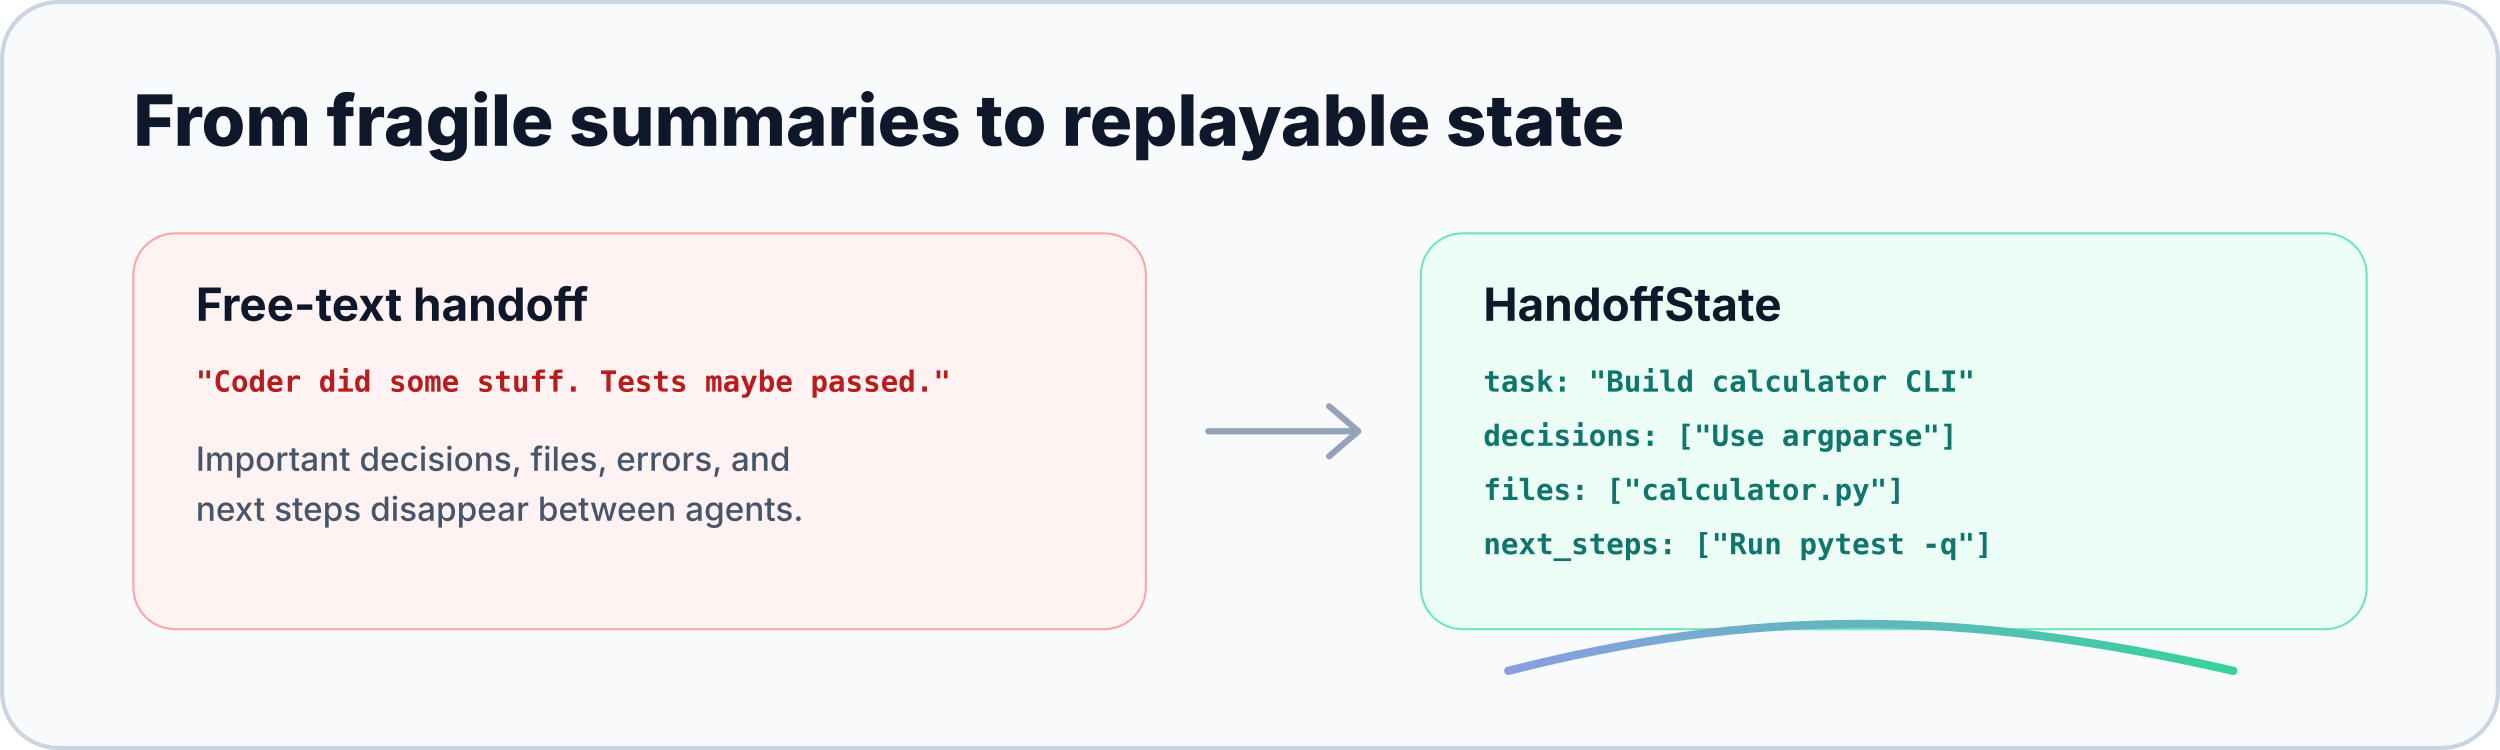
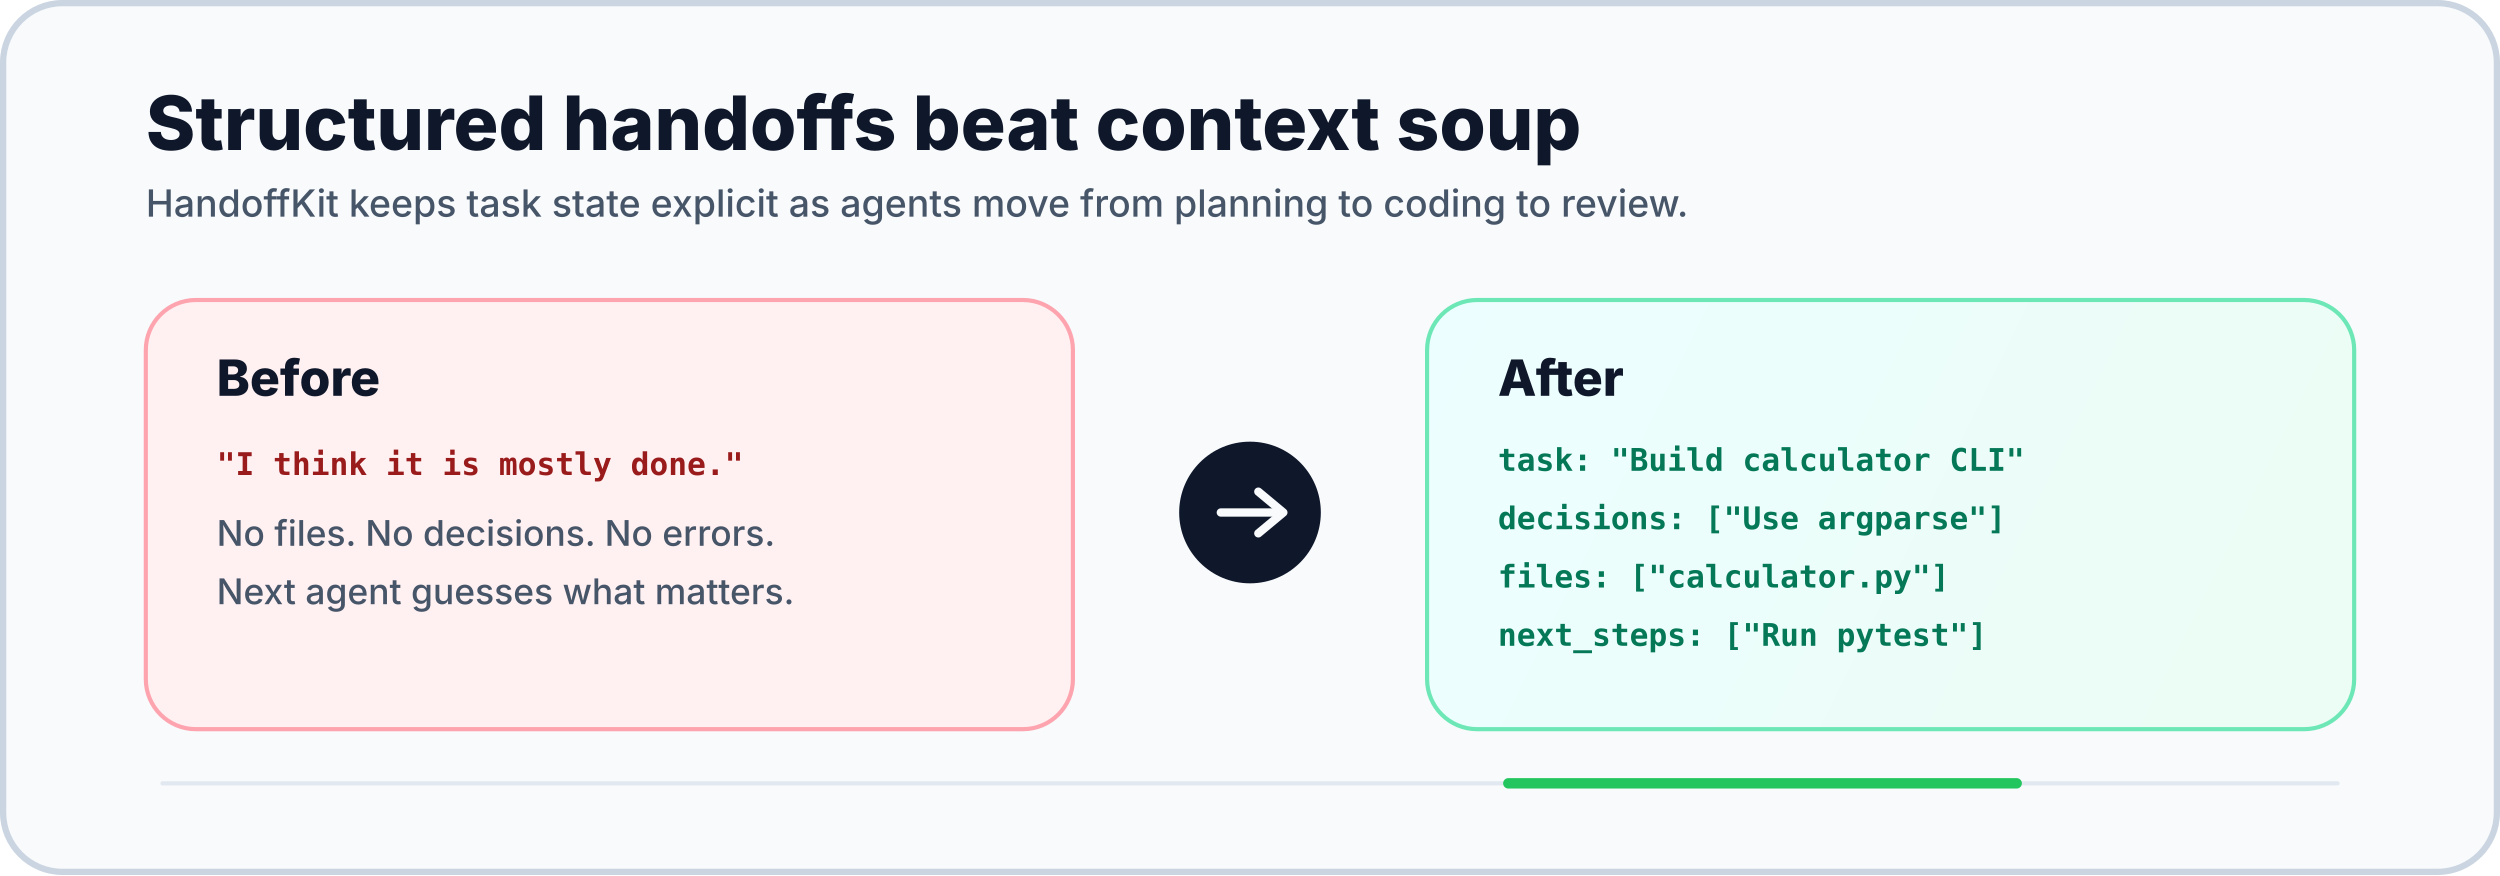
- <svg xmlns="http://www.w3.org/2000/svg" width="1200" height="360" viewBox="0 0 1200 360" fill="none" role="img" aria-labelledby="title desc">
+ <svg xmlns="http://www.w3.org/2000/svg" width="1200" height="420" viewBox="0 0 1200 420" fill="none" role="img" aria-labelledby="title desc">
  <defs>
-     <linearGradient id="line" x1="130" y1="0" x2="1080" y2="0" gradientUnits="userSpaceOnUse">
-       <stop stop-color="#38BDF8" />
-       <stop offset="0.5" stop-color="#A78BFA" />
-       <stop offset="1" stop-color="#34D399" />
+     <linearGradient id="good" x1="706" y1="118" x2="1118" y2="320" gradientUnits="userSpaceOnUse">
+       <stop stop-color="#ECFEFF" />
+       <stop offset="1" stop-color="#ECFDF5" />
    </linearGradient>
    <style>
-       .heading { font: 800 34px Inter, ui-sans-serif, system-ui, sans-serif; fill: #0F172A; letter-spacing: 0; }
-       .label { font: 750 22px Inter, ui-sans-serif, system-ui, sans-serif; fill: #0F172A; letter-spacing: 0; }
-       .body { font: 500 16px Inter, ui-sans-serif, system-ui, sans-serif; fill: #475569; letter-spacing: 0; }
-       .mono { font: 600 14px "JetBrains Mono", "SFMono-Regular", Consolas, monospace; fill: #0F766E; letter-spacing: 0; }
-       .bad { font: 600 14px "JetBrains Mono", "SFMono-Regular", Consolas, monospace; fill: #B91C1C; letter-spacing: 0; }
+       .heading { font: 800 36px Inter, ui-sans-serif, system-ui, sans-serif; fill: #0F172A; letter-spacing: 0; }
+       .sub { font: 500 18px Inter, ui-sans-serif, system-ui, sans-serif; fill: #475569; letter-spacing: 0; }
+       .label { font: 800 24px Inter, ui-sans-serif, system-ui, sans-serif; fill: #0F172A; letter-spacing: 0; }
+       .body { font: 500 17px Inter, ui-sans-serif, system-ui, sans-serif; fill: #475569; letter-spacing: 0; }
+       .badCode { font: 700 15px "JetBrains Mono", "SFMono-Regular", Consolas, monospace; fill: #991B1B; letter-spacing: 0; }
+       .goodCode { font: 700 15px "JetBrains Mono", "SFMono-Regular", Consolas, monospace; fill: #047857; letter-spacing: 0; }
    </style>
  </defs>
-   <rect width="1200" height="360" rx="28" fill="#F8FAFC" />
-   <rect x="1" y="1" width="1198" height="358" rx="27" stroke="#CBD5E1" stroke-width="2" />
-   <text x="64" y="70" class="heading">From fragile summaries to replayable state</text>
-   <rect x="64" y="112" width="486" height="190" rx="20" fill="#FEF2F2" stroke="#FCA5A5" />
-   <text x="94" y="154" class="label">Free-text handoff</text>
-   <text x="94" y="188" class="bad">"Coder did some stuff. Tests maybe passed."</text>
-   <text x="94" y="226" class="body">Important decisions, files, errors, and</text>
-   <text x="94" y="250" class="body">next steps disappear between agents.</text>
-   <path d="M580 207H650" stroke="#94A3B8" stroke-width="3" stroke-linecap="round" />
-   <path d="M638 195L652 207L638 219" stroke="#94A3B8" stroke-width="3" stroke-linecap="round" stroke-linejoin="round" />
-   <rect x="682" y="112" width="454" height="190" rx="20" fill="#ECFDF5" stroke="#6EE7B7" />
-   <text x="712" y="154" class="label">HandoffState</text>
-   <text x="712" y="188" class="mono">task: "Build calculator CLI"</text>
-   <text x="712" y="214" class="mono">decisions: ["Use argparse"]</text>
-   <text x="712" y="240" class="mono">files: ["calculator.py"]</text>
-   <text x="712" y="266" class="mono">next_steps: ["Run pytest -q"]</text>
-   <path d="M724 322C842 292 940 292 1072 322" stroke="url(#line)" stroke-width="4" stroke-linecap="round" />
+   <rect width="1200" height="420" rx="30" fill="#F8FAFC" />
+   <rect x="1.5" y="1.5" width="1197" height="417" rx="28.5" stroke="#CBD5E1" stroke-width="3" />
+   <text x="70" y="72" class="heading">Structured handoffs beat context soup</text>
+   <text x="70" y="104" class="sub">HandoffKit keeps task state explicit as agents move from planning to coding to review.</text>
+   <rect x="70" y="144" width="445" height="206" rx="24" fill="#FFF1F2" stroke="#FDA4AF" stroke-width="2" />
+   <text x="104" y="190" class="label">Before</text>
+   <text x="104" y="228" class="badCode">"I think it is mostly done."</text>
+   <text x="104" y="262" class="body">No files. No decisions. No errors.</text>
+   <text x="104" y="290" class="body">Next agent guesses what matters.</text>
+   <circle cx="600" cy="246" r="34" fill="#0F172A" />
+   <path d="M586 246H614" stroke="#F8FAFC" stroke-width="4" stroke-linecap="round" />
+   <path d="M604 236L616 246L604 256" stroke="#F8FAFC" stroke-width="4" stroke-linecap="round" stroke-linejoin="round" />
+   <rect x="685" y="144" width="445" height="206" rx="24" fill="url(#good)" stroke="#6EE7B7" stroke-width="2" />
+   <text x="719" y="190" class="label">After</text>
+   <text x="719" y="226" class="goodCode">task: "Build calculator CLI"</text>
+   <text x="719" y="254" class="goodCode">decisions: ["Use argparse"]</text>
+   <text x="719" y="282" class="goodCode">files: ["calculator.py"]</text>
+   <text x="719" y="310" class="goodCode">next_steps: ["Run pytest"]</text>
+   <path d="M78 376H1122" stroke="#E2E8F0" stroke-width="2" stroke-linecap="round" />
+   <path d="M724 376H968" stroke="#22C55E" stroke-width="5" stroke-linecap="round" />
</svg>
